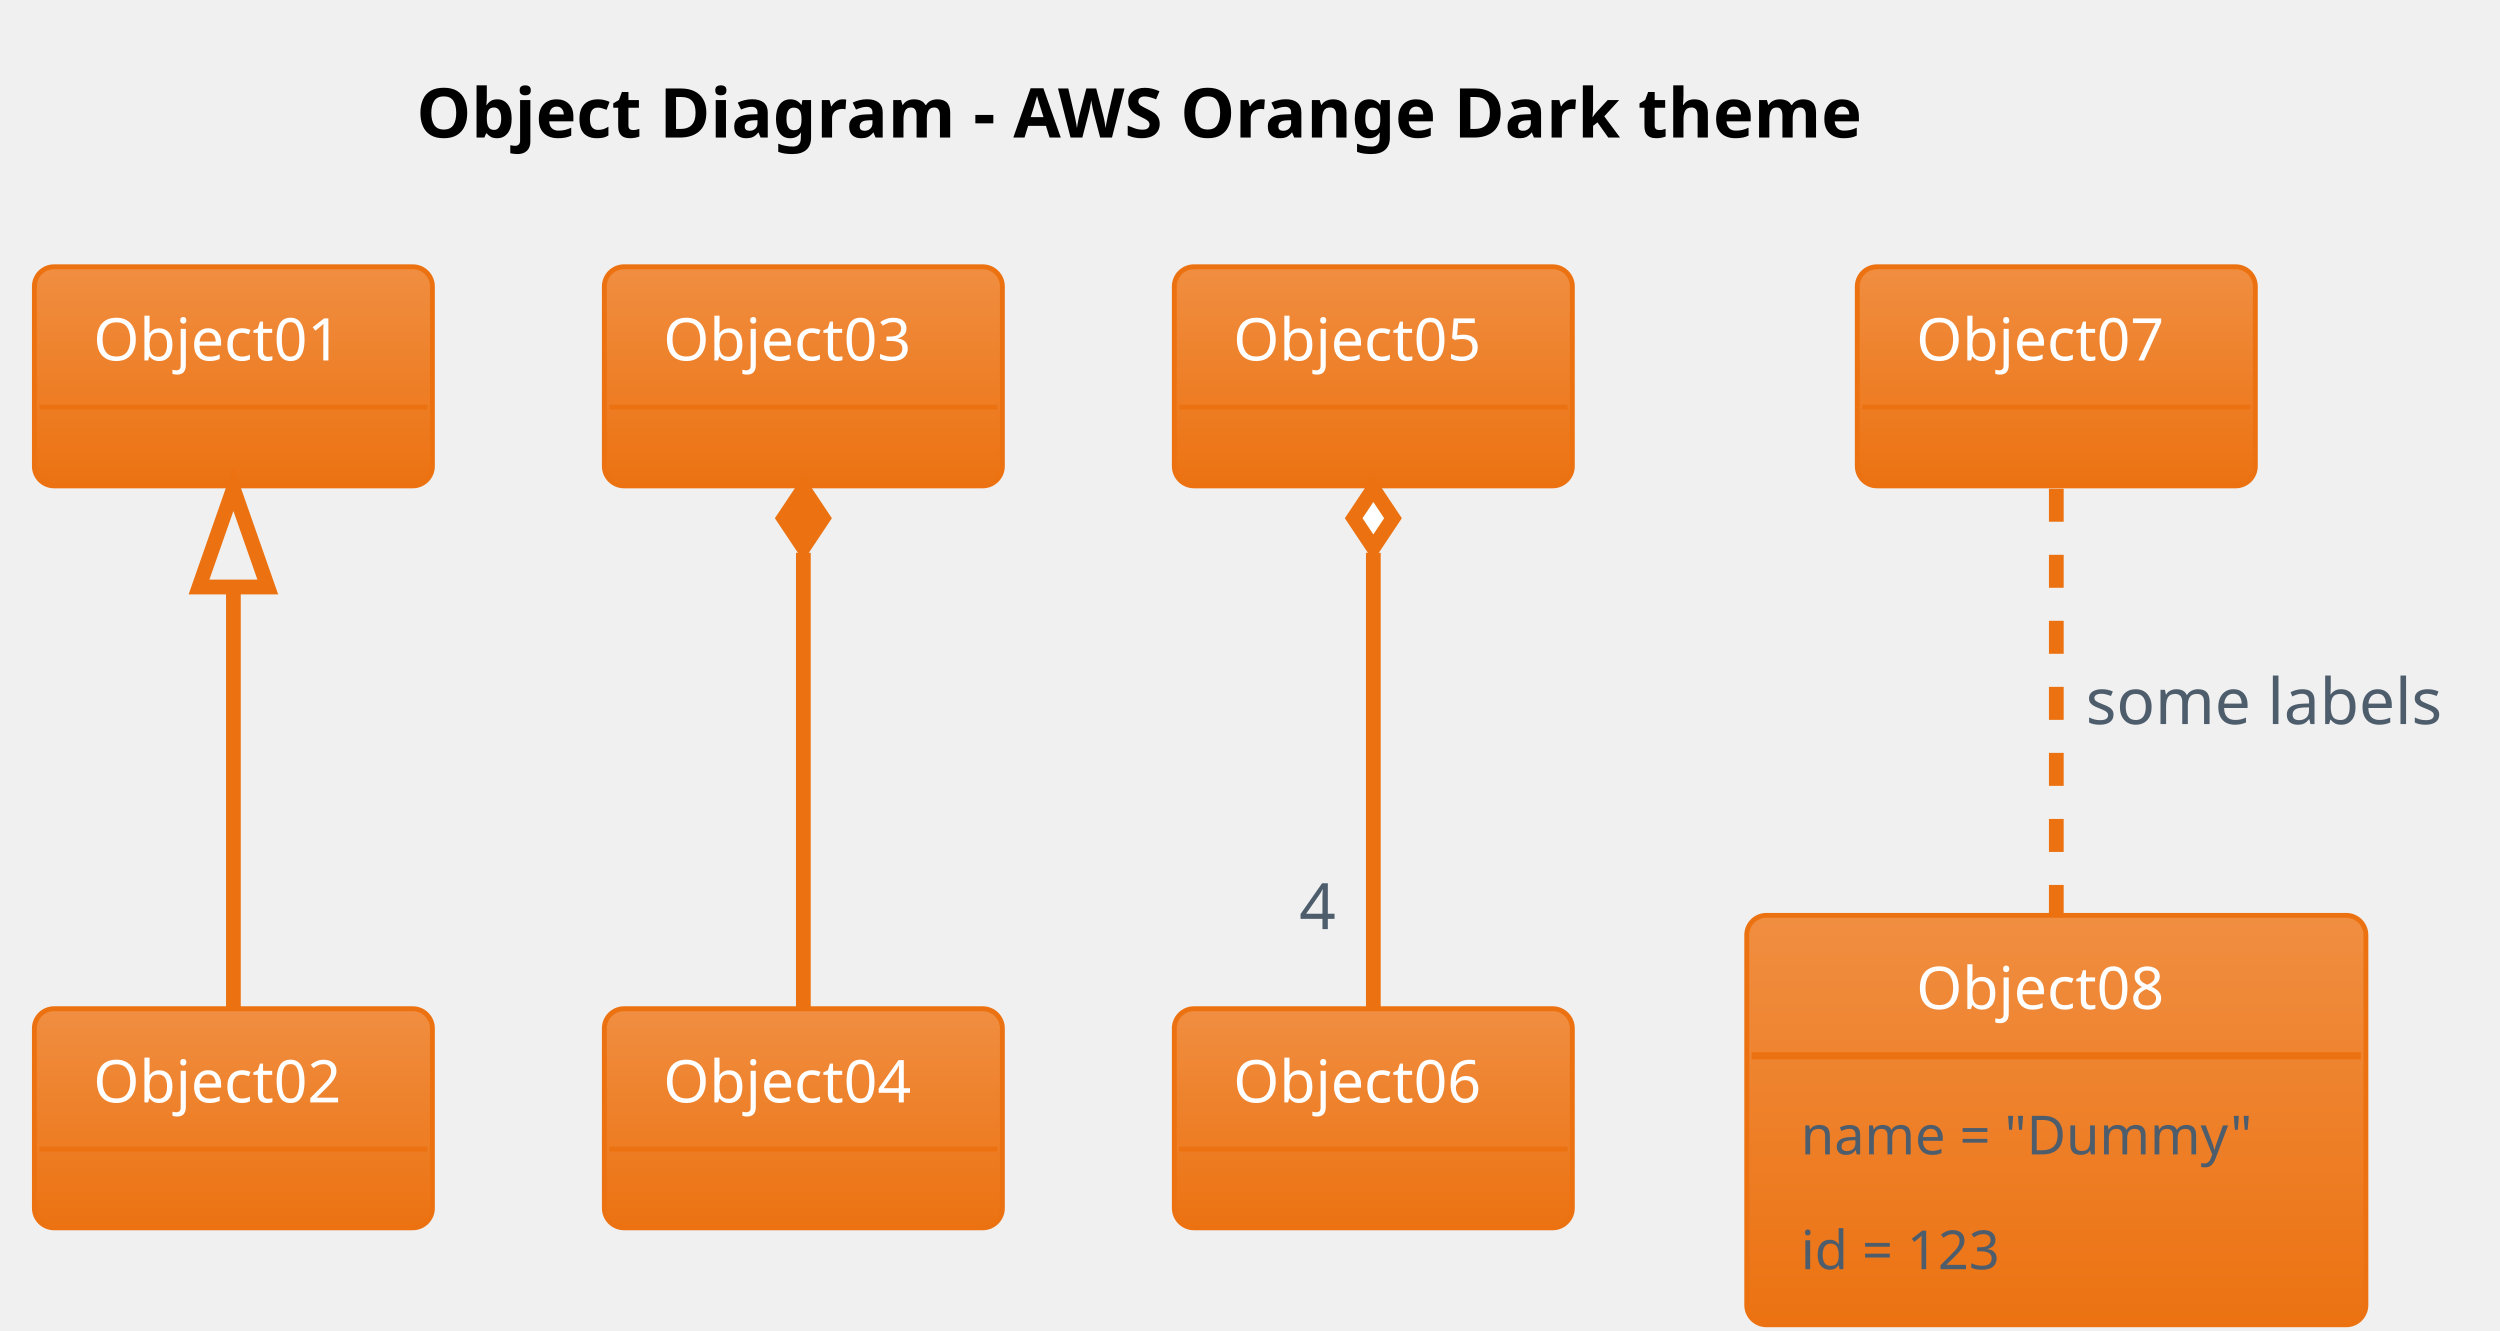
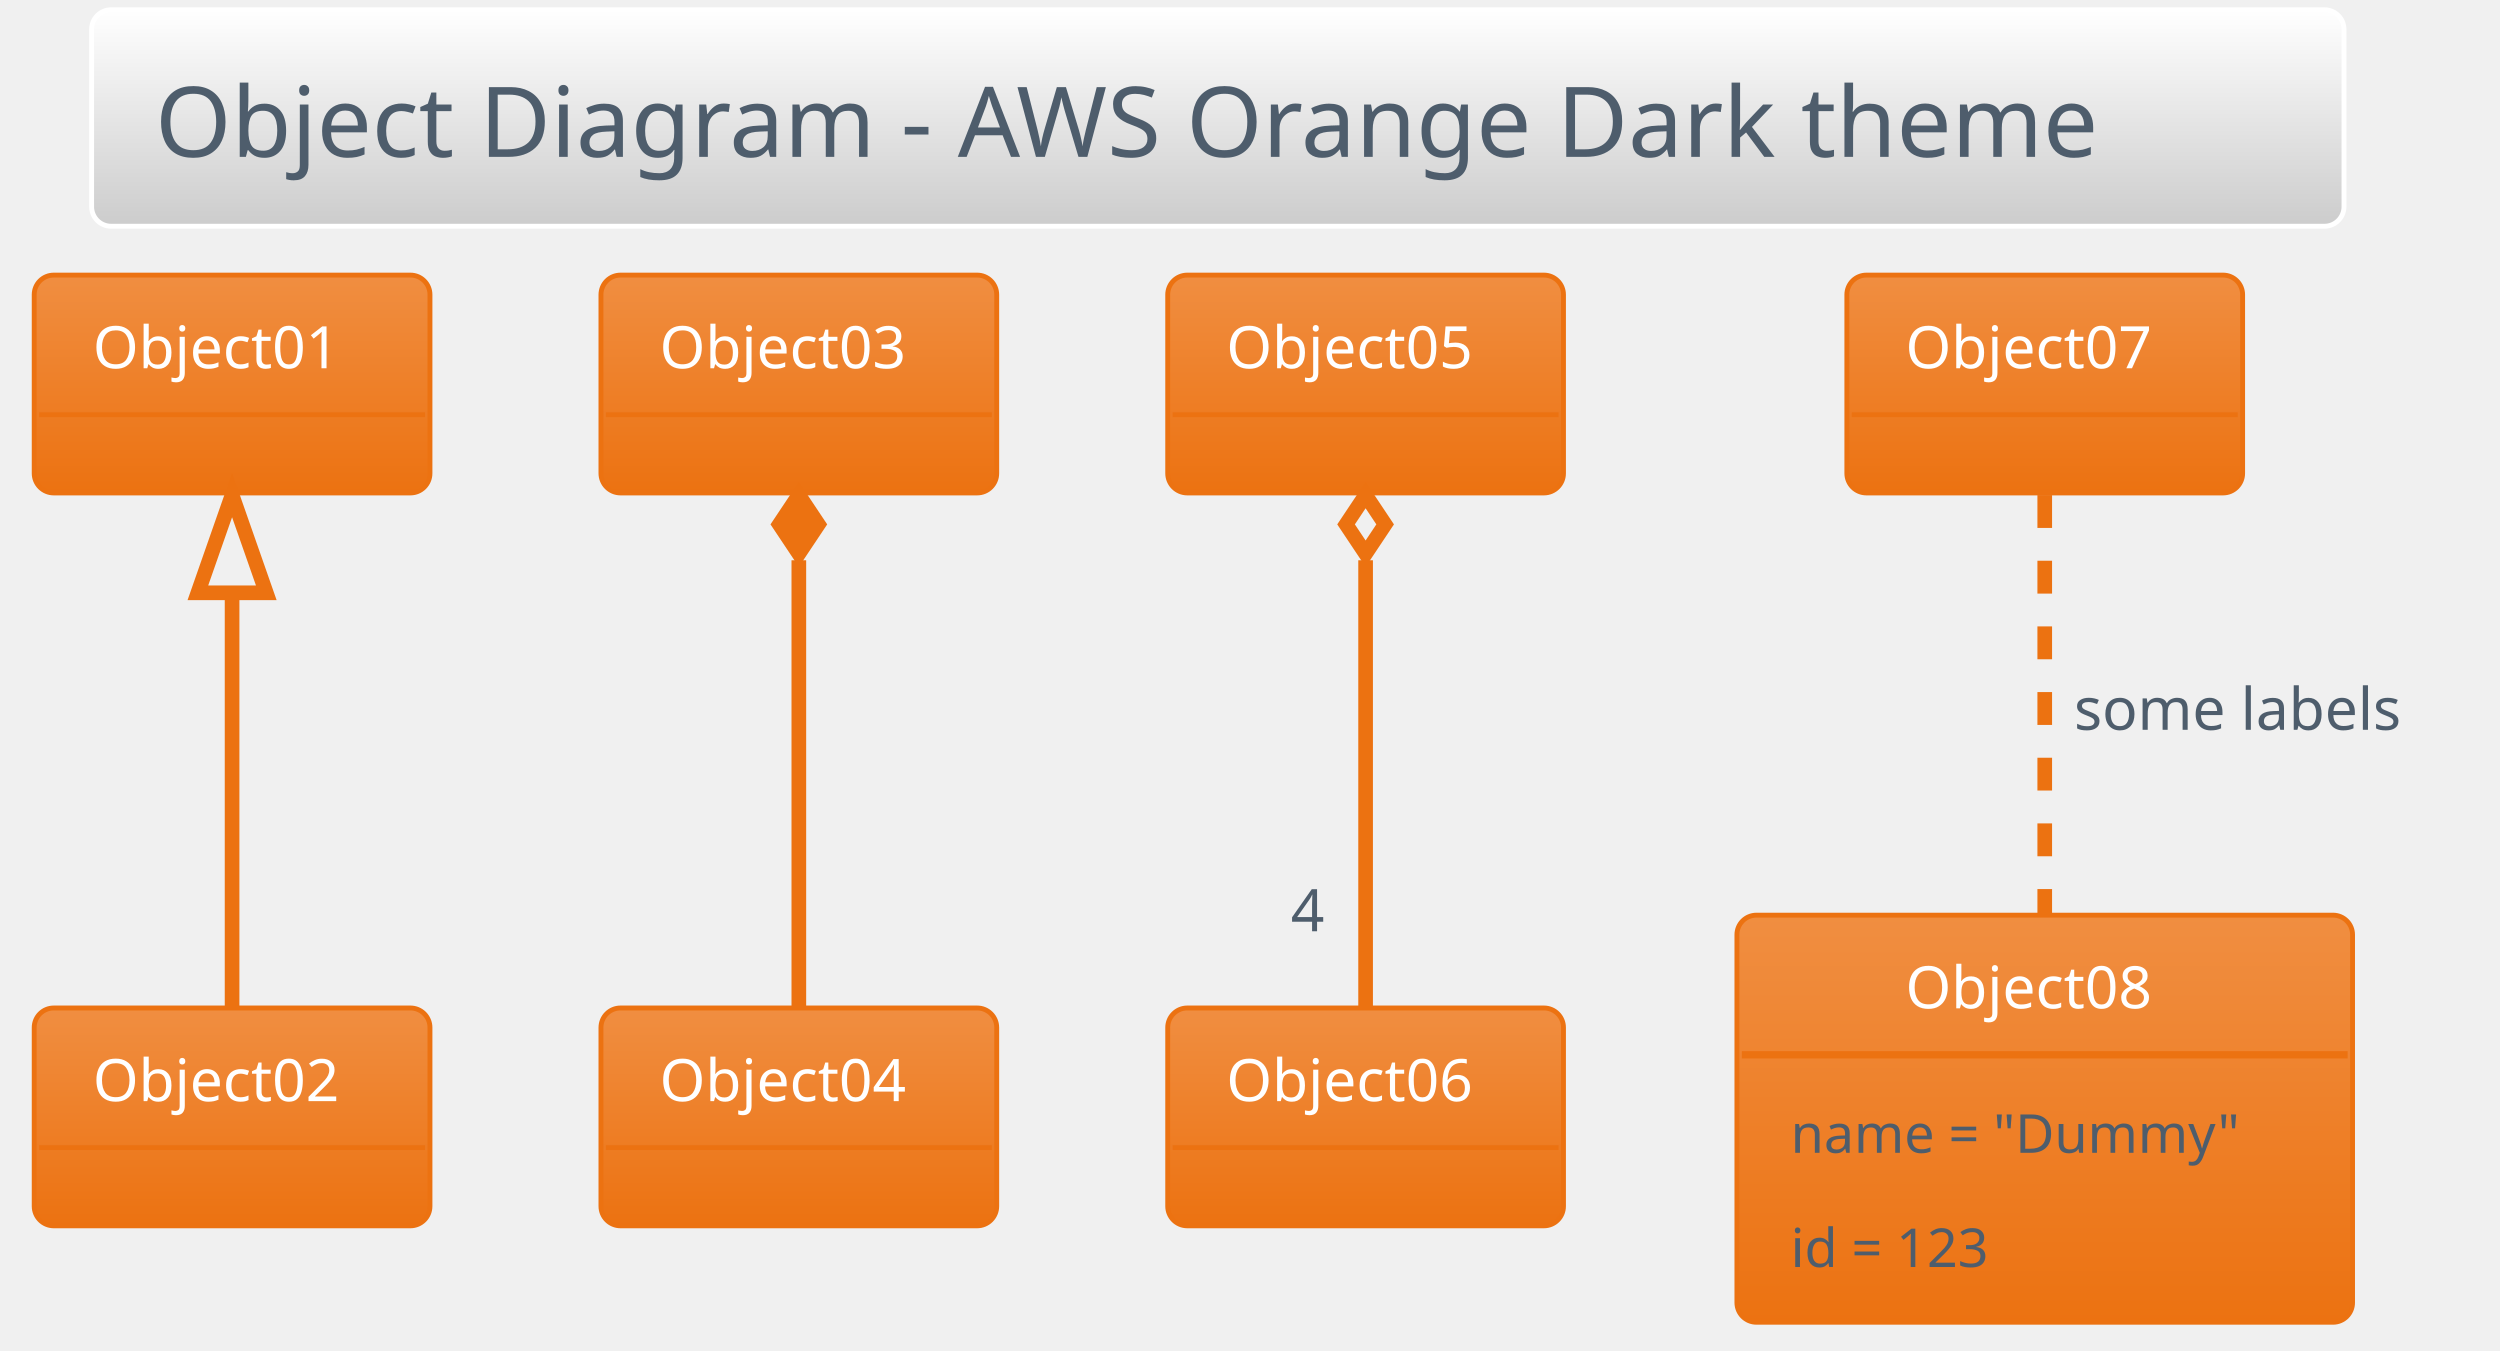
- <svg xmlns="http://www.w3.org/2000/svg" contentScriptType="application/ecmascript" contentStyleType="text/css" height="282.292px" preserveAspectRatio="none" style="width:530px;height:282px;" version="1.1" viewBox="0 0 530 282" width="530.208px" zoomAndPan="magnify">
+ <svg xmlns="http://www.w3.org/2000/svg" contentScriptType="application/ecmascript" contentStyleType="text/css" height="288.542px" preserveAspectRatio="none" style="width:533px;height:288px;background:#00000000;" version="1.1" viewBox="0 0 533 288" width="533.333px" zoomAndPan="magnify">
  <defs>
-     <linearGradient id="g1p5esvdqzmigb0" x1="50%" x2="50%" y1="0%" y2="100%">
+     <linearGradient id="g1c7qhtmhz5ilz0" x1="50%" x2="50%" y1="0%" y2="100%">
+       <stop offset="0%" stop-color="#FFFFFF" />
+       <stop offset="100%" stop-color="#CCCCCC" />
+     </linearGradient>
+     <linearGradient id="g1c7qhtmhz5ilz1" x1="50%" x2="50%" y1="0%" y2="100%">
      <stop offset="0%" stop-color="#F08E41" />
      <stop offset="100%" stop-color="#EC7211" />
    </linearGradient>
  </defs>
  <g>
-     <rect fill="none" height="37.809" style="stroke:none;stroke-width:1.042;" width="365.625" x="77.865" y="5.208" />
-     <text fill="#000000" font-family="sans-serif" font-size="14.583" font-weight="bold" lengthAdjust="spacing" textLength="344.792" x="88.281" y="29.162">Object Diagram - AWS Orange Dark theme</text>
-     <rect fill="url(#g1p5esvdqzmigb0)" height="46.442" rx="4.167" ry="4.167" style="stroke:#EC7211;stroke-width:1.042;" width="84.375" x="7.292" y="56.559" />
-     <text fill="#FFFFFF" font-family="Verdana" font-size="12.5" lengthAdjust="spacing" textLength="59.375" x="19.792" y="76.418">Object01</text>
-     <line style="stroke:#EC7211;stroke-width:1.042;" x1="8.333" x2="90.625" y1="86.334" y2="86.334" />
-     <rect fill="url(#g1p5esvdqzmigb0)" height="46.442" rx="4.167" ry="4.167" style="stroke:#EC7211;stroke-width:1.042;" width="84.375" x="7.292" y="213.851" />
-     <text fill="#FFFFFF" font-family="Verdana" font-size="12.5" lengthAdjust="spacing" textLength="59.375" x="19.792" y="233.71">Object02</text>
-     <line style="stroke:#EC7211;stroke-width:1.042;" x1="8.333" x2="90.625" y1="243.626" y2="243.626" />
-     <rect fill="url(#g1p5esvdqzmigb0)" height="46.442" rx="4.167" ry="4.167" style="stroke:#EC7211;stroke-width:1.042;" width="84.375" x="128.125" y="56.559" />
-     <text fill="#FFFFFF" font-family="Verdana" font-size="12.5" lengthAdjust="spacing" textLength="59.375" x="140.625" y="76.418">Object03</text>
-     <line style="stroke:#EC7211;stroke-width:1.042;" x1="129.167" x2="211.458" y1="86.334" y2="86.334" />
-     <rect fill="url(#g1p5esvdqzmigb0)" height="46.442" rx="4.167" ry="4.167" style="stroke:#EC7211;stroke-width:1.042;" width="84.375" x="128.125" y="213.851" />
-     <text fill="#FFFFFF" font-family="Verdana" font-size="12.5" lengthAdjust="spacing" textLength="59.375" x="140.625" y="233.71">Object04</text>
-     <line style="stroke:#EC7211;stroke-width:1.042;" x1="129.167" x2="211.458" y1="243.626" y2="243.626" />
-     <rect fill="url(#g1p5esvdqzmigb0)" height="46.442" rx="4.167" ry="4.167" style="stroke:#EC7211;stroke-width:1.042;" width="84.375" x="248.958" y="56.559" />
-     <text fill="#FFFFFF" font-family="Verdana" font-size="12.5" lengthAdjust="spacing" textLength="59.375" x="261.458" y="76.418">Object05</text>
-     <line style="stroke:#EC7211;stroke-width:1.042;" x1="250" x2="332.292" y1="86.334" y2="86.334" />
-     <rect fill="url(#g1p5esvdqzmigb0)" height="46.442" rx="4.167" ry="4.167" style="stroke:#EC7211;stroke-width:1.042;" width="84.375" x="248.958" y="213.851" />
-     <text fill="#FFFFFF" font-family="Verdana" font-size="12.5" lengthAdjust="spacing" textLength="59.375" x="261.458" y="233.71">Object06</text>
-     <line style="stroke:#EC7211;stroke-width:1.042;" x1="250" x2="332.292" y1="243.626" y2="243.626" />
-     <rect fill="url(#g1p5esvdqzmigb0)" height="46.442" rx="4.167" ry="4.167" style="stroke:#EC7211;stroke-width:1.042;" width="84.375" x="393.75" y="56.559" />
-     <text fill="#FFFFFF" font-family="Verdana" font-size="12.5" lengthAdjust="spacing" textLength="59.375" x="406.25" y="76.418">Object07</text>
-     <line style="stroke:#EC7211;stroke-width:1.042;" x1="394.792" x2="477.083" y1="86.334" y2="86.334" />
-     <rect fill="url(#g1p5esvdqzmigb0)" height="86.793" rx="4.167" ry="4.167" style="stroke:#EC7211;stroke-width:1.042;" width="131.25" x="370.312" y="194.059" />
-     <text fill="#FFFFFF" font-family="Verdana" font-size="12.5" lengthAdjust="spacing" textLength="59.375" x="406.25" y="213.918">Object08</text>
-     <line style="stroke:#EC7211;stroke-width:1.562;" x1="371.354" x2="500.521" y1="223.834" y2="223.834" />
-     <text fill="#4E5D6C" font-family="Verdana" font-size="11.458" lengthAdjust="spacing" textLength="108.333" x="381.771" y="244.729">name = "Dummy"</text>
-     <text fill="#4E5D6C" font-family="Verdana" font-size="11.458" lengthAdjust="spacing" textLength="50" x="381.771" y="269.072">id = 123</text>
-     <path codeLine="21" d="M49.479,124.726 C49.479,153.653 49.479,190.424 49.479,213.653 " fill="none" id="Object01-backto-Object02" style="stroke:#EC7211;stroke-width:3.125;" />
-     <polygon fill="none" points="42.188,124.445,49.479,103.611,56.771,124.445,42.188,124.445" style="stroke:#EC7211;stroke-width:3.125;" />
-     <path codeLine="22" d="M170.312,117.195 C170.312,146.997 170.312,188.351 170.312,213.653 " fill="none" id="Object03-backto-Object04" style="stroke:#EC7211;stroke-width:3.125;" />
-     <polygon fill="#EC7211" points="170.312,103.611,166.146,109.861,170.312,116.111,174.479,109.861,170.312,103.611" style="stroke:#EC7211;stroke-width:3.125;" />
-     <path codeLine="23" d="M291.146,117.195 C291.146,146.997 291.146,188.351 291.146,213.653 " fill="none" id="Object05-backto-Object06" style="stroke:#EC7211;stroke-width:3.125;" />
-     <polygon fill="#FFFFFF" points="291.146,103.611,286.979,109.861,291.146,116.111,295.312,109.861,291.146,103.611" style="stroke:#EC7211;stroke-width:3.125;" />
-     <text fill="#4E5D6C" font-family="sans-serif" font-size="13.542" lengthAdjust="spacing" textLength="8.333" x="275.436" y="196.979">4</text>
-     <path codeLine="24" d="M435.938,103.611 C435.938,127.236 435.938,164.882 435.938,194.038 " fill="none" id="Object07-Object08" style="stroke:#EC7211;stroke-width:3.125;stroke-dasharray:7.0,7.0;" />
-     <text fill="#4E5D6C" font-family="sans-serif" font-size="13.542" lengthAdjust="spacing" textLength="80.208" x="442.188" y="153.504">some labels</text>
+     <rect fill="url(#g1c7qhtmhz5ilz0)" height="46.153" rx="4.167" ry="4.167" style="stroke:#FFFFFF;stroke-width:1.042;" width="480.208" x="19.531" y="2.083" />
+     <text fill="#4E5D6C" font-family="Verdana" font-size="20.833" lengthAdjust="spacing" textLength="453.125" x="33.073" y="33.445">Object Diagram - AWS Orange Dark theme</text>
+     <rect fill="url(#g1c7qhtmhz5ilz1)" height="46.442" rx="4.167" ry="4.167" style="stroke:#EC7211;stroke-width:1.042;" width="84.375" x="7.292" y="58.653" />
+     <text fill="#FFFFFF" font-family="Verdana" font-size="12.5" lengthAdjust="spacing" textLength="59.375" x="19.792" y="78.512">Object01</text>
+     <line style="stroke:#EC7211;stroke-width:1.042;" x1="8.333" x2="90.625" y1="88.428" y2="88.428" />
+     <rect fill="url(#g1c7qhtmhz5ilz1)" height="46.442" rx="4.167" ry="4.167" style="stroke:#EC7211;stroke-width:1.042;" width="84.375" x="7.292" y="214.903" />
+     <text fill="#FFFFFF" font-family="Verdana" font-size="12.5" lengthAdjust="spacing" textLength="59.375" x="19.792" y="234.762">Object02</text>
+     <line style="stroke:#EC7211;stroke-width:1.042;" x1="8.333" x2="90.625" y1="244.678" y2="244.678" />
+     <rect fill="url(#g1c7qhtmhz5ilz1)" height="46.442" rx="4.167" ry="4.167" style="stroke:#EC7211;stroke-width:1.042;" width="84.375" x="128.125" y="58.653" />
+     <text fill="#FFFFFF" font-family="Verdana" font-size="12.5" lengthAdjust="spacing" textLength="59.375" x="140.625" y="78.512">Object03</text>
+     <line style="stroke:#EC7211;stroke-width:1.042;" x1="129.167" x2="211.458" y1="88.428" y2="88.428" />
+     <rect fill="url(#g1c7qhtmhz5ilz1)" height="46.442" rx="4.167" ry="4.167" style="stroke:#EC7211;stroke-width:1.042;" width="84.375" x="128.125" y="214.903" />
+     <text fill="#FFFFFF" font-family="Verdana" font-size="12.5" lengthAdjust="spacing" textLength="59.375" x="140.625" y="234.762">Object04</text>
+     <line style="stroke:#EC7211;stroke-width:1.042;" x1="129.167" x2="211.458" y1="244.678" y2="244.678" />
+     <rect fill="url(#g1c7qhtmhz5ilz1)" height="46.442" rx="4.167" ry="4.167" style="stroke:#EC7211;stroke-width:1.042;" width="84.375" x="248.958" y="58.653" />
+     <text fill="#FFFFFF" font-family="Verdana" font-size="12.5" lengthAdjust="spacing" textLength="59.375" x="261.458" y="78.512">Object05</text>
+     <line style="stroke:#EC7211;stroke-width:1.042;" x1="250" x2="332.292" y1="88.428" y2="88.428" />
+     <rect fill="url(#g1c7qhtmhz5ilz1)" height="46.442" rx="4.167" ry="4.167" style="stroke:#EC7211;stroke-width:1.042;" width="84.375" x="248.958" y="214.903" />
+     <text fill="#FFFFFF" font-family="Verdana" font-size="12.5" lengthAdjust="spacing" textLength="59.375" x="261.458" y="234.762">Object06</text>
+     <line style="stroke:#EC7211;stroke-width:1.042;" x1="250" x2="332.292" y1="244.678" y2="244.678" />
+     <rect fill="url(#g1c7qhtmhz5ilz1)" height="46.442" rx="4.167" ry="4.167" style="stroke:#EC7211;stroke-width:1.042;" width="84.375" x="393.75" y="58.653" />
+     <text fill="#FFFFFF" font-family="Verdana" font-size="12.5" lengthAdjust="spacing" textLength="59.375" x="406.25" y="78.512">Object07</text>
+     <line style="stroke:#EC7211;stroke-width:1.042;" x1="394.792" x2="477.083" y1="88.428" y2="88.428" />
+     <rect fill="url(#g1c7qhtmhz5ilz1)" height="86.793" rx="4.167" ry="4.167" style="stroke:#EC7211;stroke-width:1.042;" width="131.25" x="370.312" y="195.111" />
+     <text fill="#FFFFFF" font-family="Verdana" font-size="12.5" lengthAdjust="spacing" textLength="59.375" x="406.25" y="214.97">Object08</text>
+     <line style="stroke:#EC7211;stroke-width:1.562;" x1="371.354" x2="500.521" y1="224.886" y2="224.886" />
+     <text fill="#4E5D6C" font-family="Verdana" font-size="11.458" lengthAdjust="spacing" textLength="108.333" x="381.771" y="245.781">name = "Dummy"</text>
+     <text fill="#4E5D6C" font-family="Verdana" font-size="11.458" lengthAdjust="spacing" textLength="50" x="381.771" y="270.123">id = 123</text>
+     <path codeLine="21" d="M49.479,126.528 C49.479,155.267 49.479,191.778 49.479,214.851 " fill="none" id="Object01-backto-Object02" style="stroke:#EC7211;stroke-width:3.125;" />
+     <polygon fill="none" points="42.188,126.382,49.479,105.549,56.771,126.382,42.188,126.382" style="stroke:#EC7211;stroke-width:3.125;" />
+     <path codeLine="22" d="M170.312,119.444 C170.312,149.017 170.312,189.84 170.312,214.851 " fill="none" id="Object03-backto-Object04" style="stroke:#EC7211;stroke-width:3.125;" />
+     <polygon fill="#EC7211" points="170.312,105.549,166.146,111.799,170.312,118.049,174.479,111.799,170.312,105.549" style="stroke:#EC7211;stroke-width:3.125;" />
+     <path codeLine="23" d="M291.146,119.444 C291.146,149.017 291.146,189.84 291.146,214.851 " fill="none" id="Object05-backto-Object06" style="stroke:#EC7211;stroke-width:3.125;" />
+     <polygon points="291.146,105.549,286.979,111.799,291.146,118.049,295.312,111.799,291.146,105.549" style="stroke:#EC7211;stroke-width:3.125;fill:none;" />
+     <text fill="#4E5D6C" font-family="Verdana" font-size="12.5" lengthAdjust="spacing" textLength="8.333" x="275.202" y="198.537">4</text>
+     <path codeLine="24" d="M435.938,105.549 C435.938,128.934 435.938,166.142 435.938,195.059 " fill="none" id="Object07-Object08" style="stroke:#EC7211;stroke-width:3.125;stroke-dasharray:7.0,7.0;" />
+     <text fill="#4E5D6C" font-family="Verdana" font-size="12.5" lengthAdjust="spacing" textLength="78.125" x="442.188" y="155.595">some labels</text>
  </g>
</svg>
